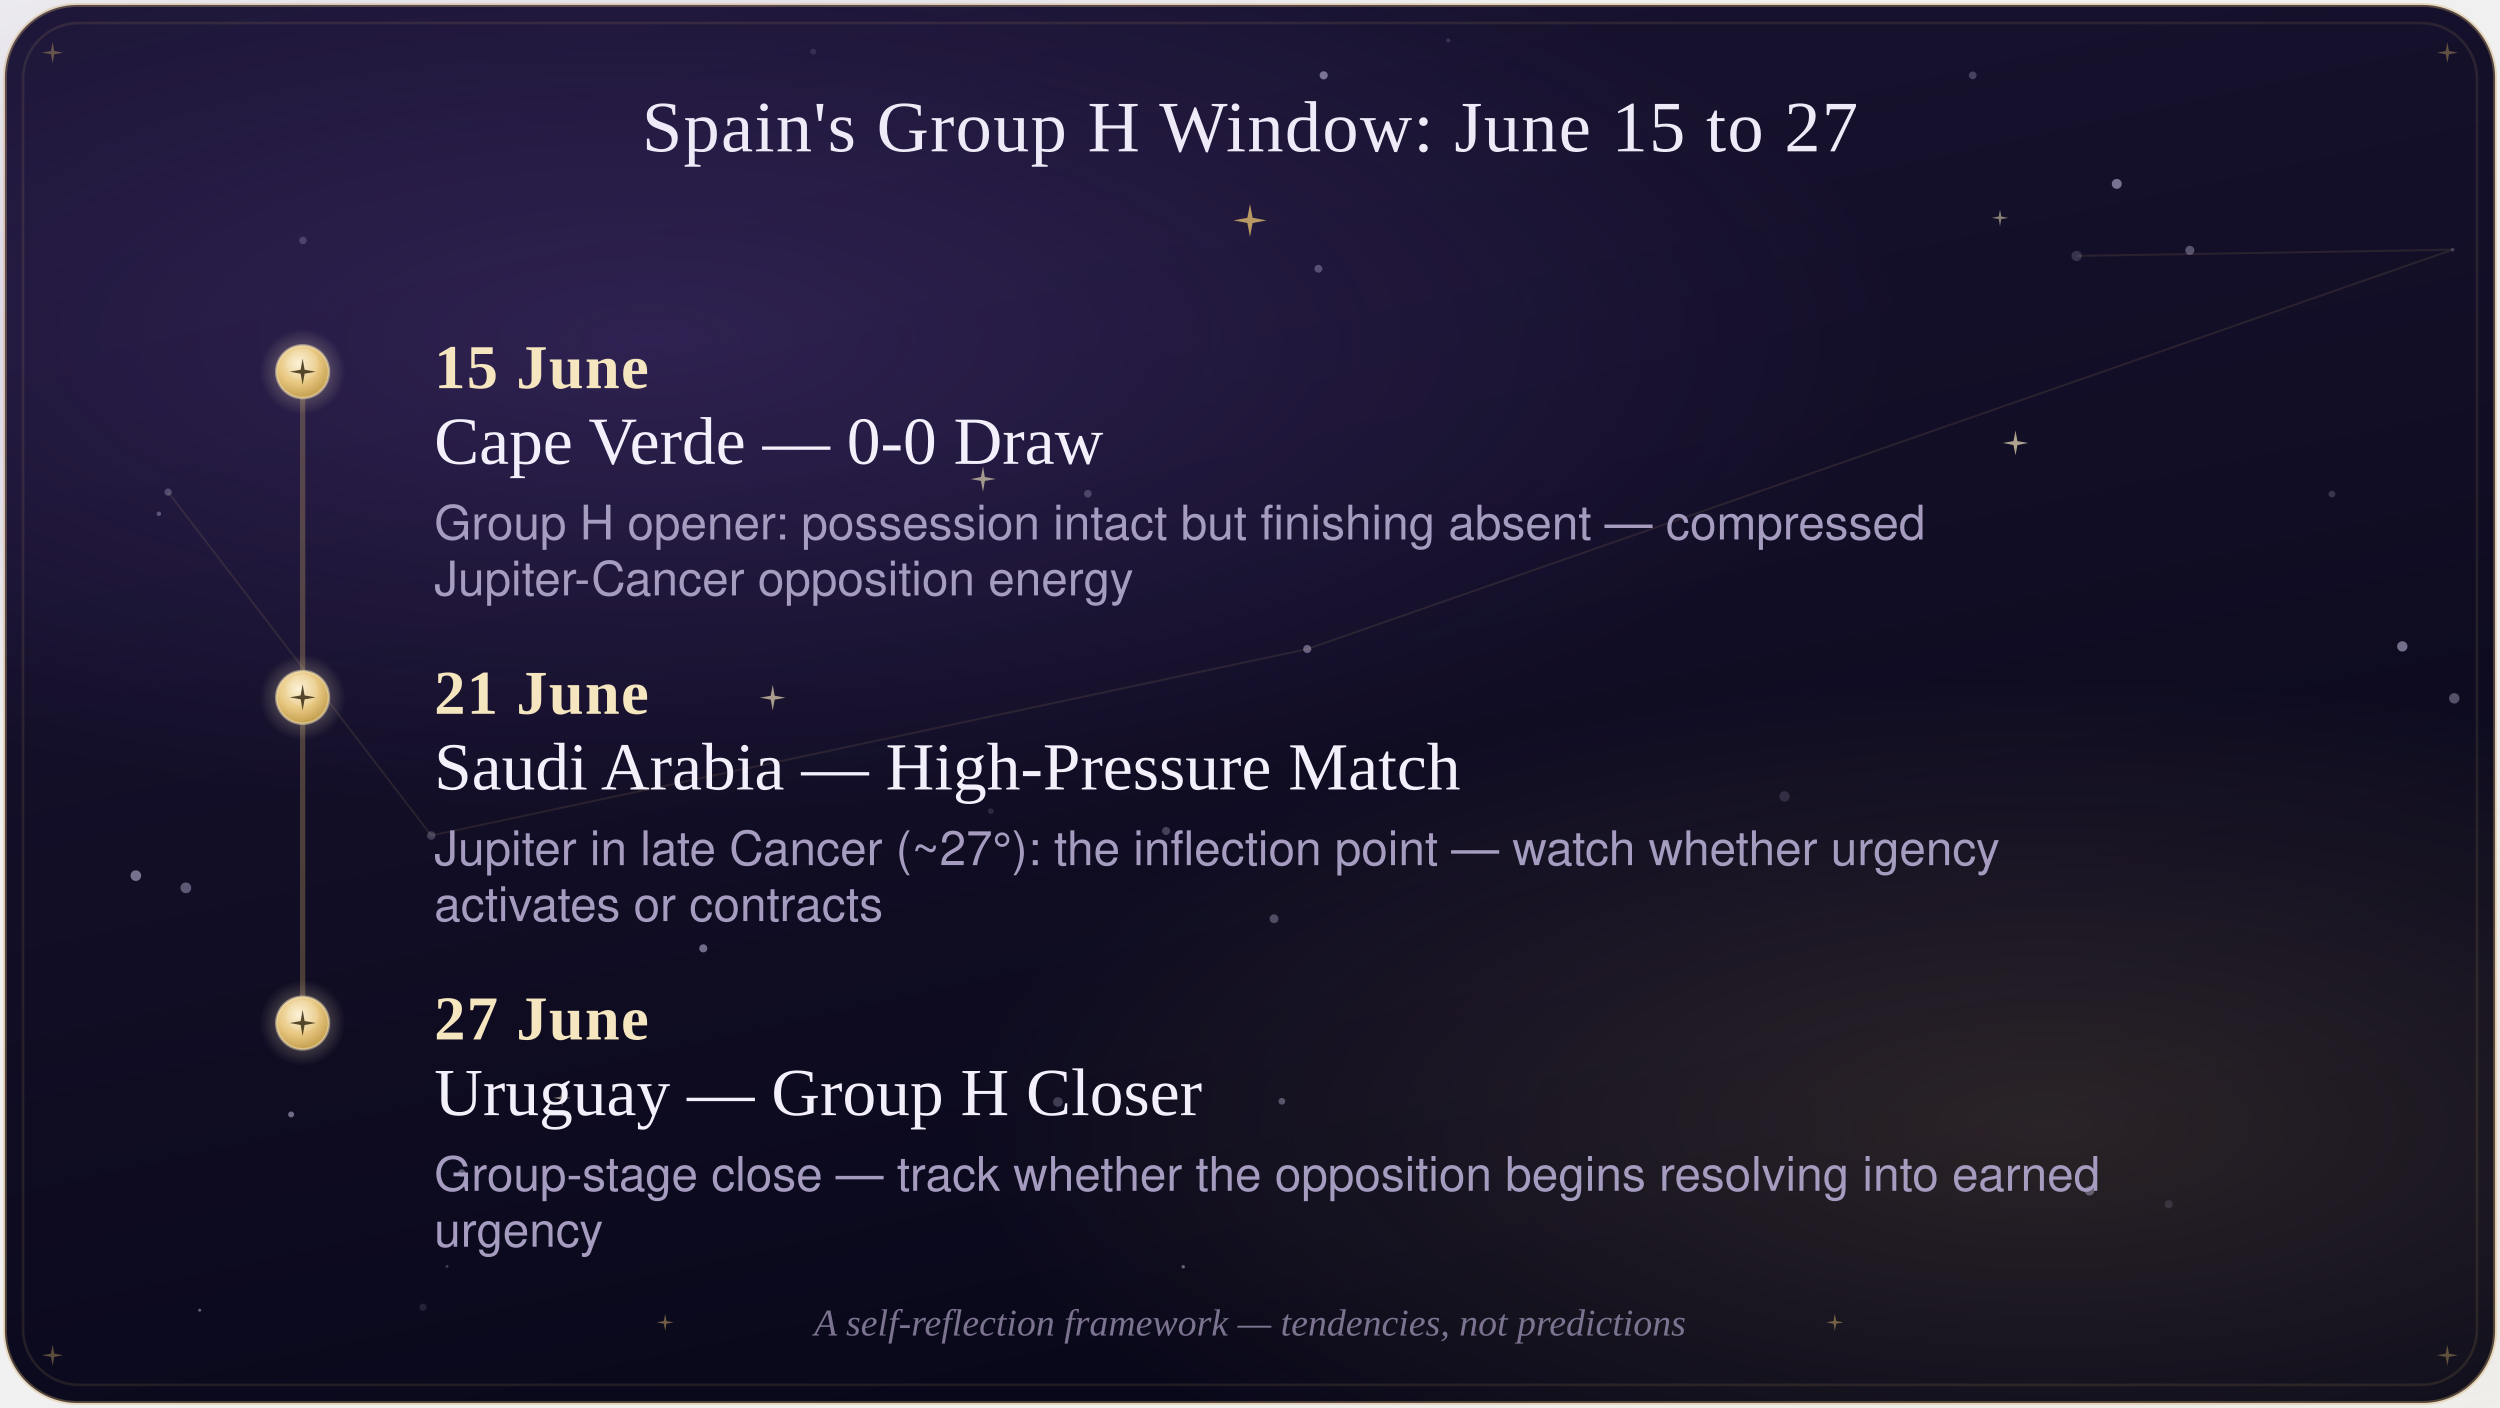
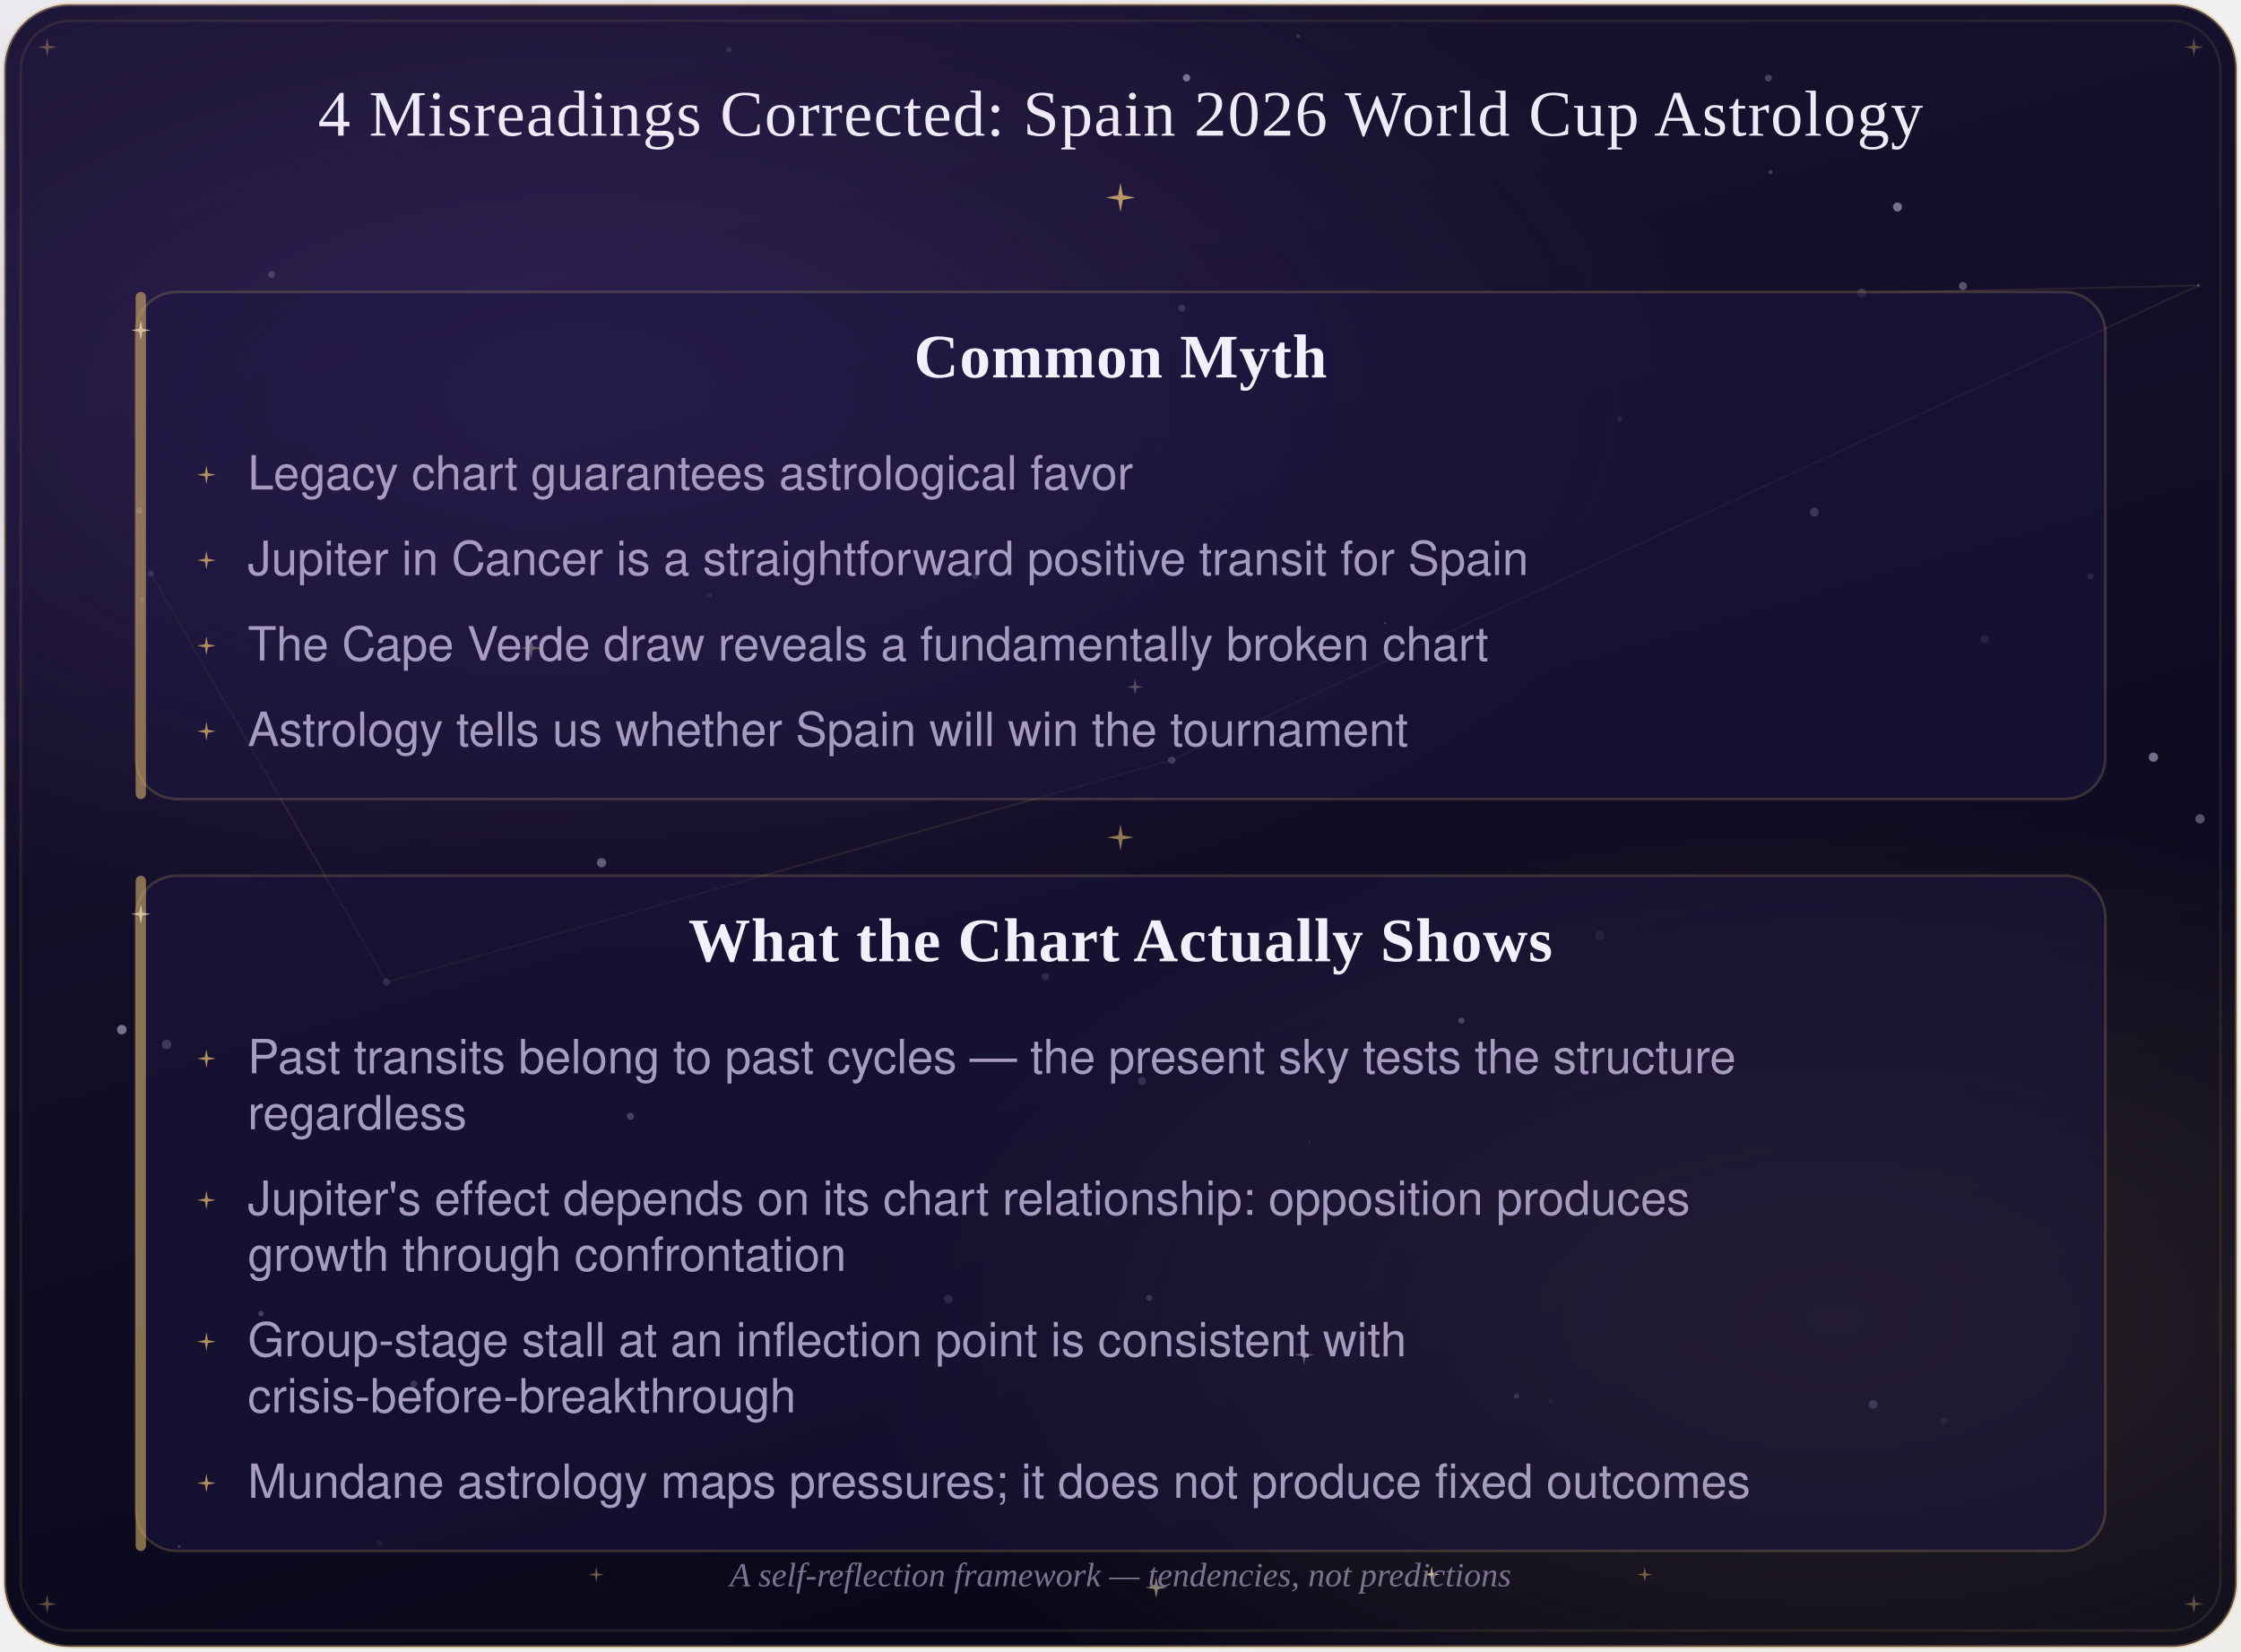
- <svg xmlns="http://www.w3.org/2000/svg" viewBox="0 0 760 428" role="img" aria-label="Spain's Group H Window: June 15 to 27">
+ <svg xmlns="http://www.w3.org/2000/svg" viewBox="0 0 760 560" role="img" aria-label="4 Misreadings Corrected: Spain 2026 World Cup Astrology">
  <defs>
    <linearGradient id="spainworldcup2026astrology1en-panel" x1="0" y1="0" x2="0.4" y2="1">
      <stop offset="0" stop-color="#1a1433" />
      <stop offset="0.55" stop-color="#120e26" />
      <stop offset="1" stop-color="#09081a" />
    </linearGradient>
    <radialGradient id="spainworldcup2026astrology1en-foil" cx="0.42" cy="0.34" r="0.75">
      <stop offset="0" stop-color="#fbf0d2" />
      <stop offset="0.5" stop-color="#e8c882" />
      <stop offset="1" stop-color="#b8923f" />
    </radialGradient>
    <radialGradient id="spainworldcup2026astrology1en-glow" cx="0.5" cy="0.5" r="0.5">
      <stop offset="0" stop-color="#f6e6bf" />
      <stop offset="1" stop-color="#f6e6bf" stop-opacity="0" />
    </radialGradient>
    <radialGradient id="spainworldcup2026astrology1en-neb1" cx="0.5" cy="0.5" r="0.5">
      <stop offset="0" stop-color="#6f4bb0" stop-opacity="0.28" />
      <stop offset="1" stop-color="#6f4bb0" stop-opacity="0" />
    </radialGradient>
    <radialGradient id="spainworldcup2026astrology1en-neb2" cx="0.5" cy="0.5" r="0.5">
      <stop offset="0" stop-color="#d4af6a" stop-opacity="0.16" />
      <stop offset="1" stop-color="#d4af6a" stop-opacity="0" />
    </radialGradient>
    <linearGradient id="spainworldcup2026astrology1en-rule" x1="0" y1="0" x2="1" y2="0">
      <stop offset="0" stop-color="#d4af6a" stop-opacity="0" />
      <stop offset="0.5" stop-color="#d4af6a" stop-opacity="0.6" />
      <stop offset="1" stop-color="#d4af6a" stop-opacity="0" />
    </linearGradient>
  </defs>
-   <rect x="1.5" y="1.5" width="757" height="425" rx="22" fill="url(#spainworldcup2026astrology1en-panel)" />
-   <ellipse cx="198" cy="103" rx="380" ry="146" fill="url(#spainworldcup2026astrology1en-neb1)" />
-   <ellipse cx="623" cy="342" rx="334" ry="137" fill="url(#spainworldcup2026astrology1en-neb2)" />
-   <circle cx="400.8" cy="81.7" r="1.20" fill="#cfc8ea" opacity="0.33" />
-   <circle cx="301.2" cy="246.6" r="0.87" fill="#cfc8ea" opacity="0.15" />
-   <circle cx="665.7" cy="76.1" r="1.37" fill="#cfc8ea" opacity="0.36" />
-   <circle cx="321.6" cy="335.0" r="1.47" fill="#cfc8ea" opacity="0.25" />
-   <circle cx="51.1" cy="149.6" r="1.12" fill="#cfc8ea" opacity="0.29" />
-   <circle cx="131.1" cy="254.0" r="1.29" fill="#cfc8ea" opacity="0.26" />
-   <circle cx="359.7" cy="385.1" r="0.52" fill="#cfc8ea" opacity="0.47" />
-   <circle cx="60.7" cy="398.3" r="0.47" fill="#cfc8ea" opacity="0.45" />
-   <circle cx="542.5" cy="242.1" r="1.57" fill="#cfc8ea" opacity="0.16" />
-   <circle cx="397.4" cy="197.3" r="1.23" fill="#cfc8ea" opacity="0.44" />
-   <circle cx="745.6" cy="75.9" r="0.55" fill="#cfc8ea" opacity="0.24" />
-   <circle cx="635.2" cy="362.0" r="1.45" fill="#cfc8ea" opacity="0.38" />
-   <circle cx="247.2" cy="15.7" r="0.90" fill="#cfc8ea" opacity="0.13" />
-   <circle cx="354.5" cy="252.6" r="1.24" fill="#cfc8ea" opacity="0.28" />
-   <circle cx="88.5" cy="338.8" r="0.91" fill="#cfc8ea" opacity="0.50" />
+   <rect x="1.5" y="1.5" width="757" height="557" rx="22" fill="url(#spainworldcup2026astrology1en-panel)" />
+   <ellipse cx="198" cy="134" rx="380" ry="190" fill="url(#spainworldcup2026astrology1en-neb1)" />
+   <ellipse cx="623" cy="448" rx="334" ry="179" fill="url(#spainworldcup2026astrology1en-neb2)" />
+   <circle cx="400.8" cy="104.5" r="1.20" fill="#cfc8ea" opacity="0.33" />
+   <circle cx="301.2" cy="323.2" r="0.87" fill="#cfc8ea" opacity="0.15" />
+   <circle cx="665.7" cy="97.0" r="1.37" fill="#cfc8ea" opacity="0.36" />
+   <circle cx="321.6" cy="440.6" r="1.47" fill="#cfc8ea" opacity="0.25" />
+   <circle cx="51.1" cy="194.5" r="1.12" fill="#cfc8ea" opacity="0.29" />
+   <circle cx="131.1" cy="333.1" r="1.29" fill="#cfc8ea" opacity="0.26" />
+   <circle cx="359.7" cy="507.1" r="0.52" fill="#cfc8ea" opacity="0.47" />
+   <circle cx="60.7" cy="524.5" r="0.47" fill="#cfc8ea" opacity="0.45" />
+   <circle cx="542.5" cy="317.3" r="1.57" fill="#cfc8ea" opacity="0.16" />
+   <circle cx="397.4" cy="257.8" r="1.23" fill="#cfc8ea" opacity="0.44" />
+   <circle cx="745.6" cy="96.8" r="0.55" fill="#cfc8ea" opacity="0.24" />
+   <circle cx="635.2" cy="476.3" r="1.45" fill="#cfc8ea" opacity="0.38" />
+   <circle cx="247.2" cy="16.9" r="0.90" fill="#cfc8ea" opacity="0.13" />
+   <circle cx="354.5" cy="331.2" r="1.24" fill="#cfc8ea" opacity="0.28" />
+   <circle cx="88.5" cy="445.5" r="0.91" fill="#cfc8ea" opacity="0.50" />
  <circle cx="440.3" cy="12.3" r="0.64" fill="#cfc8ea" opacity="0.17" />
-   <circle cx="135.9" cy="385.0" r="0.46" fill="#cfc8ea" opacity="0.26" />
-   <circle cx="643.5" cy="55.9" r="1.52" fill="#cfc8ea" opacity="0.53" />
-   <circle cx="631.3" cy="77.8" r="1.57" fill="#cfc8ea" opacity="0.19" />
-   <circle cx="92.1" cy="73.1" r="1.14" fill="#cfc8ea" opacity="0.23" />
-   <circle cx="730.3" cy="196.5" r="1.57" fill="#cfc8ea" opacity="0.52" />
-   <circle cx="387.3" cy="279.3" r="1.34" fill="#cfc8ea" opacity="0.33" />
-   <circle cx="140.4" cy="356.6" r="1.15" fill="#cfc8ea" opacity="0.41" />
-   <circle cx="48.3" cy="156.2" r="0.68" fill="#cfc8ea" opacity="0.35" />
-   <circle cx="525.7" cy="361.0" r="0.60" fill="#cfc8ea" opacity="0.12" />
-   <circle cx="708.9" cy="150.2" r="1.04" fill="#cfc8ea" opacity="0.21" />
-   <circle cx="128.6" cy="397.4" r="1.10" fill="#cfc8ea" opacity="0.13" />
-   <circle cx="56.5" cy="269.9" r="1.64" fill="#cfc8ea" opacity="0.40" />
-   <circle cx="402.4" cy="22.9" r="1.24" fill="#cfc8ea" opacity="0.53" />
-   <circle cx="746.1" cy="212.3" r="1.58" fill="#cfc8ea" opacity="0.37" />
-   <circle cx="41.3" cy="266.2" r="1.62" fill="#cfc8ea" opacity="0.53" />
-   <circle cx="213.8" cy="288.3" r="1.23" fill="#cfc8ea" opacity="0.51" />
-   <circle cx="330.7" cy="150.1" r="1.16" fill="#cfc8ea" opacity="0.26" />
-   <circle cx="389.7" cy="334.8" r="1.03" fill="#cfc8ea" opacity="0.37" />
-   <circle cx="599.7" cy="22.9" r="1.18" fill="#cfc8ea" opacity="0.26" />
-   <circle cx="659.3" cy="366.1" r="1.23" fill="#cfc8ea" opacity="0.14" />
-   <path d="M 612.715 130.9 L 613.3 134.1 L 616.5 134.66 L 613.3 135.3 L 612.715 138.4 L 612.1 135.3 L 608.9 134.66 L 612.1 134.1 Z" fill="#f6e6bf" opacity="0.686" />
-   <path d="M 170.847 331.2 L 171.3 333.4 L 173.4 333.757 L 171.3 334.2 L 170.847 336.3 L 170.4 334.2 L 168.3 333.757 L 170.4 333.4 Z" fill="#f6e6bf" opacity="0.547" />
-   <path d="M 298.835 141.8 L 299.4 145.0 L 302.7 145.633 L 299.4 146.2 L 298.835 149.5 L 298.2 146.2 L 295.0 145.633 L 298.2 145.0 Z" fill="#f6e6bf" opacity="0.615" />
-   <path d="M 608.001 63.7 L 608.4 65.8 L 610.5 66.236 L 608.4 66.6 L 608.001 68.8 L 607.6 66.6 L 605.5 66.236 L 607.6 65.8 Z" fill="#f6e6bf" opacity="0.514" />
-   <path d="M 234.909 208.2 L 235.5 211.5 L 238.8 212.095 L 235.5 212.7 L 234.909 216.0 L 234.3 212.7 L 231.0 212.095 L 234.3 211.5 Z" fill="#f6e6bf" opacity="0.65" />
-   <path d="M 51.1 149.6 L 131.1 254.0 L 397.4 197.3 L 745.6 75.9 L 631.3 77.8" fill="none" stroke="#d4af6a" stroke-width="0.6" opacity="0.12" />
-   <rect x="1.5" y="1.5" width="757" height="425" rx="22" fill="none" stroke="#d4af6a" stroke-opacity="0.34" stroke-width="1.2" />
-   <rect x="7" y="7" width="746" height="414" rx="17" fill="none" stroke="#d4af6a" stroke-opacity="0.12" stroke-width="0.8" />
+   <circle cx="135.9" cy="506.9" r="0.46" fill="#cfc8ea" opacity="0.26" />
+   <circle cx="643.5" cy="70.2" r="1.52" fill="#cfc8ea" opacity="0.53" />
+   <circle cx="631.3" cy="99.4" r="1.57" fill="#cfc8ea" opacity="0.19" />
+   <circle cx="92.1" cy="93.1" r="1.14" fill="#cfc8ea" opacity="0.23" />
+   <circle cx="730.3" cy="256.8" r="1.57" fill="#cfc8ea" opacity="0.52" />
+   <circle cx="387.3" cy="366.6" r="1.34" fill="#cfc8ea" opacity="0.33" />
+   <circle cx="140.4" cy="469.3" r="1.15" fill="#cfc8ea" opacity="0.41" />
+   <circle cx="48.3" cy="203.3" r="0.68" fill="#cfc8ea" opacity="0.35" />
+   <circle cx="525.7" cy="475.1" r="0.60" fill="#cfc8ea" opacity="0.12" />
+   <circle cx="708.9" cy="195.4" r="1.04" fill="#cfc8ea" opacity="0.21" />
+   <circle cx="128.6" cy="523.4" r="1.10" fill="#cfc8ea" opacity="0.13" />
+   <circle cx="56.5" cy="354.2" r="1.64" fill="#cfc8ea" opacity="0.40" />
+   <circle cx="402.4" cy="26.4" r="1.24" fill="#cfc8ea" opacity="0.53" />
+   <circle cx="746.1" cy="277.7" r="1.58" fill="#cfc8ea" opacity="0.37" />
+   <circle cx="41.3" cy="349.2" r="1.62" fill="#cfc8ea" opacity="0.53" />
+   <circle cx="213.8" cy="378.6" r="1.23" fill="#cfc8ea" opacity="0.51" />
+   <circle cx="330.7" cy="195.2" r="1.16" fill="#cfc8ea" opacity="0.26" />
+   <circle cx="389.7" cy="440.2" r="1.03" fill="#cfc8ea" opacity="0.37" />
+   <circle cx="599.7" cy="26.5" r="1.18" fill="#cfc8ea" opacity="0.26" />
+   <circle cx="659.3" cy="481.8" r="1.23" fill="#cfc8ea" opacity="0.14" />
+   <circle cx="615.3" cy="173.7" r="1.53" fill="#cfc8ea" opacity="0.38" />
+   <circle cx="600.4" cy="58.4" r="0.60" fill="#cfc8ea" opacity="0.28" />
+   <circle cx="673.1" cy="216.8" r="1.46" fill="#cfc8ea" opacity="0.17" />
+   <circle cx="47.2" cy="173.2" r="1.04" fill="#cfc8ea" opacity="0.52" />
+   <circle cx="240.5" cy="201.9" r="0.94" fill="#cfc8ea" opacity="0.15" />
+   <circle cx="444.0" cy="387.2" r="0.50" fill="#cfc8ea" opacity="0.21" />
+   <circle cx="204.0" cy="292.6" r="1.56" fill="#cfc8ea" opacity="0.41" />
+   <circle cx="495.6" cy="346.1" r="1.02" fill="#cfc8ea" opacity="0.54" />
+   <circle cx="514.3" cy="473.5" r="0.90" fill="#cfc8ea" opacity="0.32" />
+   <circle cx="469.7" cy="211.3" r="0.41" fill="#cfc8ea" opacity="0.41" />
+   <circle cx="549.3" cy="142.0" r="0.95" fill="#cfc8ea" opacity="0.16" />
+   <path d="M 392.109 534.7 L 392.7 537.8 L 395.7 538.375 L 392.7 539.0 L 392.109 542.0 L 391.5 539.0 L 388.5 538.375 L 391.5 537.8 Z" fill="#f6e6bf" opacity="0.53" />
+   <path d="M 384.925 230.2 L 385.4 232.5 L 387.7 232.975 L 385.4 233.4 L 384.925 235.8 L 384.5 233.4 L 382.1 232.975 L 384.5 232.5 Z" fill="#f6e6bf" opacity="0.563" />
+   <path d="M 485.529 531.2 L 486.0 533.5 L 488.3 533.962 L 486.0 534.4 L 485.529 536.7 L 485.1 534.4 L 482.8 533.962 L 485.1 533.5 Z" fill="#f6e6bf" opacity="0.773" />
+   <path d="M 442.234 456.0 L 442.8 458.9 L 445.7 459.488 L 442.8 460.0 L 442.234 462.9 L 441.7 460.0 L 438.8 459.488 L 441.7 458.9 Z" fill="#f6e6bf" opacity="0.662" />
+   <path d="M 180.138 216.1 L 180.7 219.2 L 183.9 219.809 L 180.7 220.4 L 180.138 223.6 L 179.5 220.4 L 176.4 219.809 L 179.5 219.2 Z" fill="#f6e6bf" opacity="0.651" />
+   <path d="M 51.1 194.5 L 131.1 333.1 L 397.4 257.8 L 745.6 96.8 L 631.3 99.4" fill="none" stroke="#d4af6a" stroke-width="0.6" opacity="0.12" />
+   <rect x="1.5" y="1.5" width="757" height="557" rx="22" fill="none" stroke="#d4af6a" stroke-opacity="0.34" stroke-width="1.2" />
+   <rect x="7" y="7" width="746" height="546" rx="17" fill="none" stroke="#d4af6a" stroke-opacity="0.12" stroke-width="0.8" />
  <path d="M 16 12.8 L 16.5 15.5 L 19.2 16 L 16.5 16.5 L 16 19.2 L 15.5 16.5 L 12.8 16 L 15.5 15.5 Z" fill="#d4af6a" opacity="0.4" />
  <path d="M 744 12.8 L 744.5 15.5 L 747.2 16 L 744.5 16.5 L 744 19.2 L 743.5 16.5 L 740.8 16 L 743.5 15.5 Z" fill="#d4af6a" opacity="0.4" />
-   <path d="M 16 408.8 L 16.5 411.5 L 19.2 412 L 16.5 412.5 L 16 415.2 L 15.5 412.5 L 12.8 412 L 15.5 411.5 Z" fill="#d4af6a" opacity="0.4" />
-   <path d="M 744 408.8 L 744.5 411.5 L 747.2 412 L 744.5 412.5 L 744 415.2 L 743.5 412.5 L 740.8 412 L 743.5 411.5 Z" fill="#d4af6a" opacity="0.4" />
-   <text x="380" y="46" text-anchor="middle" font-family="Georgia, 'Times New Roman', serif" font-size="22" letter-spacing="0.4" fill="#efeaf8">Spain's Group H Window: June 15 to 27</text>
+   <path d="M 16 540.8 L 16.5 543.5 L 19.2 544 L 16.5 544.5 L 16 547.2 L 15.5 544.5 L 12.8 544 L 15.5 543.5 Z" fill="#d4af6a" opacity="0.4" />
+   <path d="M 744 540.8 L 744.5 543.5 L 747.2 544 L 744.5 544.5 L 744 547.2 L 743.5 544.5 L 740.8 544 L 743.5 543.5 Z" fill="#d4af6a" opacity="0.4" />
+   <text x="380" y="46" text-anchor="middle" font-family="Georgia, 'Times New Roman', serif" font-size="22" letter-spacing="0.4" fill="#efeaf8">4 Misreadings Corrected: Spain 2026 World Cup Astrology</text>
  <line x1="230" y1="67" x2="368" y2="67" stroke="url(#spainworldcup2026astrology1en-rule)" stroke-width="1" />
  <line x1="392" y1="67" x2="530" y2="67" stroke="url(#spainworldcup2026astrology1en-rule)" stroke-width="1" />
  <path d="M 380 62.0 L 380.8 66.2 L 385.0 67 L 380.8 67.8 L 380 72.0 L 379.2 67.8 L 375.0 67 L 379.2 66.2 Z" fill="#d4af6a" opacity="0.85" />
-   <line x1="92" y1="113" x2="92" y2="311" stroke="#d4af6a" stroke-opacity="0.3" stroke-width="1.6" />
-   <circle cx="92" cy="113" r="13.0" fill="url(#spainworldcup2026astrology1en-glow)" opacity="0.5" />
-   <circle cx="92" cy="113" r="8" fill="url(#spainworldcup2026astrology1en-foil)" stroke="#f6e6bf" stroke-opacity="0.5" stroke-width="0.8" />
-   <circle cx="92" cy="110.8" r="4.8" fill="#ffffff" opacity="0.10" />
-   <path d="M 92 109.0 L 92.6 112.4 L 96.0 113 L 92.6 113.6 L 92 117.0 L 91.4 113.6 L 88.0 113 L 91.4 112.4 Z" fill="#3a2c12" opacity="0.85" />
-   <text x="132" y="118.0" font-family="Georgia, 'Times New Roman', serif" font-size="19" font-weight="700" letter-spacing="0.4" fill="#f6e6bf">15 June</text>
-   <text x="132" y="141.0" font-family="Georgia, 'Times New Roman', serif" font-size="20.5" fill="#f3effb">Cape Verde — 0-0 Draw</text>
-   <text x="132" y="164.0" font-family="Helvetica, Arial, sans-serif" font-size="14.5" fill="#a59cc0">Group H opener: possession intact but finishing absent — compressed</text>
-   <text x="132" y="181.0" font-family="Helvetica, Arial, sans-serif" font-size="14.5" fill="#a59cc0">Jupiter-Cancer opposition energy</text>
-   <circle cx="92" cy="212" r="13.0" fill="url(#spainworldcup2026astrology1en-glow)" opacity="0.5" />
-   <circle cx="92" cy="212" r="8" fill="url(#spainworldcup2026astrology1en-foil)" stroke="#f6e6bf" stroke-opacity="0.5" stroke-width="0.8" />
-   <circle cx="92" cy="209.8" r="4.8" fill="#ffffff" opacity="0.10" />
-   <path d="M 92 208.0 L 92.6 211.4 L 96.0 212 L 92.6 212.6 L 92 216.0 L 91.4 212.6 L 88.0 212 L 91.4 211.4 Z" fill="#3a2c12" opacity="0.85" />
-   <text x="132" y="217.0" font-family="Georgia, 'Times New Roman', serif" font-size="19" font-weight="700" letter-spacing="0.4" fill="#f6e6bf">21 June</text>
-   <text x="132" y="240.0" font-family="Georgia, 'Times New Roman', serif" font-size="20.5" fill="#f3effb">Saudi Arabia — High-Pressure Match</text>
-   <text x="132" y="263.0" font-family="Helvetica, Arial, sans-serif" font-size="14.5" fill="#a59cc0">Jupiter in late Cancer (~27°): the inflection point — watch whether urgency</text>
-   <text x="132" y="280.0" font-family="Helvetica, Arial, sans-serif" font-size="14.5" fill="#a59cc0">activates or contracts</text>
-   <circle cx="92" cy="311" r="13.0" fill="url(#spainworldcup2026astrology1en-glow)" opacity="0.5" />
-   <circle cx="92" cy="311" r="8" fill="url(#spainworldcup2026astrology1en-foil)" stroke="#f6e6bf" stroke-opacity="0.5" stroke-width="0.8" />
-   <circle cx="92" cy="308.8" r="4.8" fill="#ffffff" opacity="0.10" />
-   <path d="M 92 307.0 L 92.6 310.4 L 96.0 311 L 92.6 311.6 L 92 315.0 L 91.4 311.6 L 88.0 311 L 91.4 310.4 Z" fill="#3a2c12" opacity="0.85" />
-   <text x="132" y="316.0" font-family="Georgia, 'Times New Roman', serif" font-size="19" font-weight="700" letter-spacing="0.4" fill="#f6e6bf">27 June</text>
-   <text x="132" y="339.0" font-family="Georgia, 'Times New Roman', serif" font-size="20.5" fill="#f3effb">Uruguay — Group H Closer</text>
-   <text x="132" y="362.0" font-family="Helvetica, Arial, sans-serif" font-size="14.5" fill="#a59cc0">Group-stage close — track whether the opposition begins resolving into earned</text>
-   <text x="132" y="379.0" font-family="Helvetica, Arial, sans-serif" font-size="14.5" fill="#a59cc0">urgency</text>
-   <path d="M 202.227 399.4 L 202.6 401.6 L 204.8 402 L 202.6 402.4 L 202.227 404.6 L 201.8 402.4 L 199.6 402 L 201.8 401.6 Z" fill="#d4af6a" opacity="0.5" />
-   <text x="380" y="406" text-anchor="middle" font-family="Georgia, 'Times New Roman', serif" font-style="italic" font-size="11.5" fill="#7b738f">A self-reflection framework — tendencies, not predictions</text>
-   <path d="M 557.773 399.4 L 558.2 401.6 L 560.4 402 L 558.2 402.4 L 557.773 404.6 L 557.4 402.4 L 555.2 402 L 557.4 401.6 Z" fill="#d4af6a" opacity="0.5" />
+   <rect x="46" y="99" width="668" height="172.0" rx="14" fill="#1d1740" fill-opacity="0.5" stroke="#d4af6a" stroke-opacity="0.22" stroke-width="0.9" />
+   <rect x="46" y="99" width="3.5" height="172.0" rx="1.8" fill="#d4af6a" fill-opacity="0.6" />
+   <path d="M 47.75 108.6 L 48.3 111.5 L 51.1 112 L 48.3 112.5 L 47.75 115.4 L 47.2 112.5 L 44.4 112 L 47.2 111.5 Z" fill="#f6e6bf" opacity="0.7" />
+   <text x="380" y="128.0" text-anchor="middle" font-family="Georgia, 'Times New Roman', serif" font-size="21" font-weight="700" letter-spacing="0.3" fill="#f3effb">Common Myth</text>
+   <path d="M 70 157.8 L 70.5 160.5 L 73.2 161 L 70.5 161.5 L 70 164.2 L 69.5 161.5 L 66.8 161 L 69.5 160.5 Z" fill="#d4af6a" opacity="0.8" />
+   <text x="84" y="166.0" font-family="Helvetica, Arial, sans-serif" font-size="16" fill="#a59cc0">Legacy chart guarantees astrological favor</text>
+   <path d="M 70 186.8 L 70.5 189.5 L 73.2 190 L 70.5 190.5 L 70 193.2 L 69.5 190.5 L 66.8 190 L 69.5 189.5 Z" fill="#d4af6a" opacity="0.8" />
+   <text x="84" y="195.0" font-family="Helvetica, Arial, sans-serif" font-size="16" fill="#a59cc0">Jupiter in Cancer is a straightforward positive transit for Spain</text>
+   <path d="M 70 215.8 L 70.5 218.5 L 73.2 219 L 70.5 219.5 L 70 222.2 L 69.5 219.5 L 66.8 219 L 69.5 218.5 Z" fill="#d4af6a" opacity="0.8" />
+   <text x="84" y="224.0" font-family="Helvetica, Arial, sans-serif" font-size="16" fill="#a59cc0">The Cape Verde draw reveals a fundamentally broken chart</text>
+   <path d="M 70 244.8 L 70.5 247.5 L 73.2 248 L 70.5 248.5 L 70 251.2 L 69.5 248.5 L 66.8 248 L 69.5 247.5 Z" fill="#d4af6a" opacity="0.8" />
+   <text x="84" y="253.0" font-family="Helvetica, Arial, sans-serif" font-size="16" fill="#a59cc0">Astrology tells us whether Spain will win the tournament</text>
+   <path d="M 380 279.5 L 380.7 283.3 L 384.5 284 L 380.7 284.7 L 380 288.5 L 379.3 284.7 L 375.5 284 L 379.3 283.3 Z" fill="#d4af6a" opacity="0.65" />
+   <rect x="46" y="297" width="668" height="229.0" rx="14" fill="#1d1740" fill-opacity="0.5" stroke="#d4af6a" stroke-opacity="0.22" stroke-width="0.9" />
+   <rect x="46" y="297" width="3.5" height="229.0" rx="1.8" fill="#d4af6a" fill-opacity="0.6" />
+   <path d="M 47.75 306.6 L 48.3 309.5 L 51.1 310 L 48.3 310.5 L 47.75 313.4 L 47.2 310.5 L 44.4 310 L 47.2 309.5 Z" fill="#f6e6bf" opacity="0.7" />
+   <text x="380" y="326.0" text-anchor="middle" font-family="Georgia, 'Times New Roman', serif" font-size="21" font-weight="700" letter-spacing="0.3" fill="#f3effb">What the Chart Actually Shows</text>
+   <path d="M 70 355.8 L 70.5 358.5 L 73.2 359 L 70.5 359.5 L 70 362.2 L 69.5 359.5 L 66.8 359 L 69.5 358.5 Z" fill="#d4af6a" opacity="0.8" />
+   <text x="84" y="364.0" font-family="Helvetica, Arial, sans-serif" font-size="16" fill="#a59cc0">Past transits belong to past cycles — the present sky tests the structure</text>
+   <text x="84" y="383.0" font-family="Helvetica, Arial, sans-serif" font-size="16" fill="#a59cc0">regardless</text>
+   <path d="M 70 403.8 L 70.5 406.5 L 73.2 407 L 70.5 407.5 L 70 410.2 L 69.5 407.5 L 66.8 407 L 69.5 406.5 Z" fill="#d4af6a" opacity="0.8" />
+   <text x="84" y="412.0" font-family="Helvetica, Arial, sans-serif" font-size="16" fill="#a59cc0">Jupiter's effect depends on its chart relationship: opposition produces</text>
+   <text x="84" y="431.0" font-family="Helvetica, Arial, sans-serif" font-size="16" fill="#a59cc0">growth through confrontation</text>
+   <path d="M 70 451.8 L 70.5 454.5 L 73.2 455 L 70.5 455.5 L 70 458.2 L 69.5 455.5 L 66.8 455 L 69.5 454.5 Z" fill="#d4af6a" opacity="0.8" />
+   <text x="84" y="460.0" font-family="Helvetica, Arial, sans-serif" font-size="16" fill="#a59cc0">Group-stage stall at an inflection point is consistent with</text>
+   <text x="84" y="479.0" font-family="Helvetica, Arial, sans-serif" font-size="16" fill="#a59cc0">crisis-before-breakthrough</text>
+   <path d="M 70 499.8 L 70.5 502.5 L 73.2 503 L 70.5 503.5 L 70 506.2 L 69.5 503.5 L 66.8 503 L 69.5 502.5 Z" fill="#d4af6a" opacity="0.8" />
+   <text x="84" y="508.0" font-family="Helvetica, Arial, sans-serif" font-size="16" fill="#a59cc0">Mundane astrology maps pressures; it does not produce fixed outcomes</text>
+   <path d="M 202.227 531.4 L 202.6 533.6 L 204.8 534 L 202.6 534.4 L 202.227 536.6 L 201.8 534.4 L 199.6 534 L 201.8 533.6 Z" fill="#d4af6a" opacity="0.5" />
+   <text x="380" y="538" text-anchor="middle" font-family="Georgia, 'Times New Roman', serif" font-style="italic" font-size="11.5" fill="#7b738f">A self-reflection framework — tendencies, not predictions</text>
+   <path d="M 557.773 531.4 L 558.2 533.6 L 560.4 534 L 558.2 534.4 L 557.773 536.6 L 557.4 534.4 L 555.2 534 L 557.4 533.6 Z" fill="#d4af6a" opacity="0.5" />
</svg>
